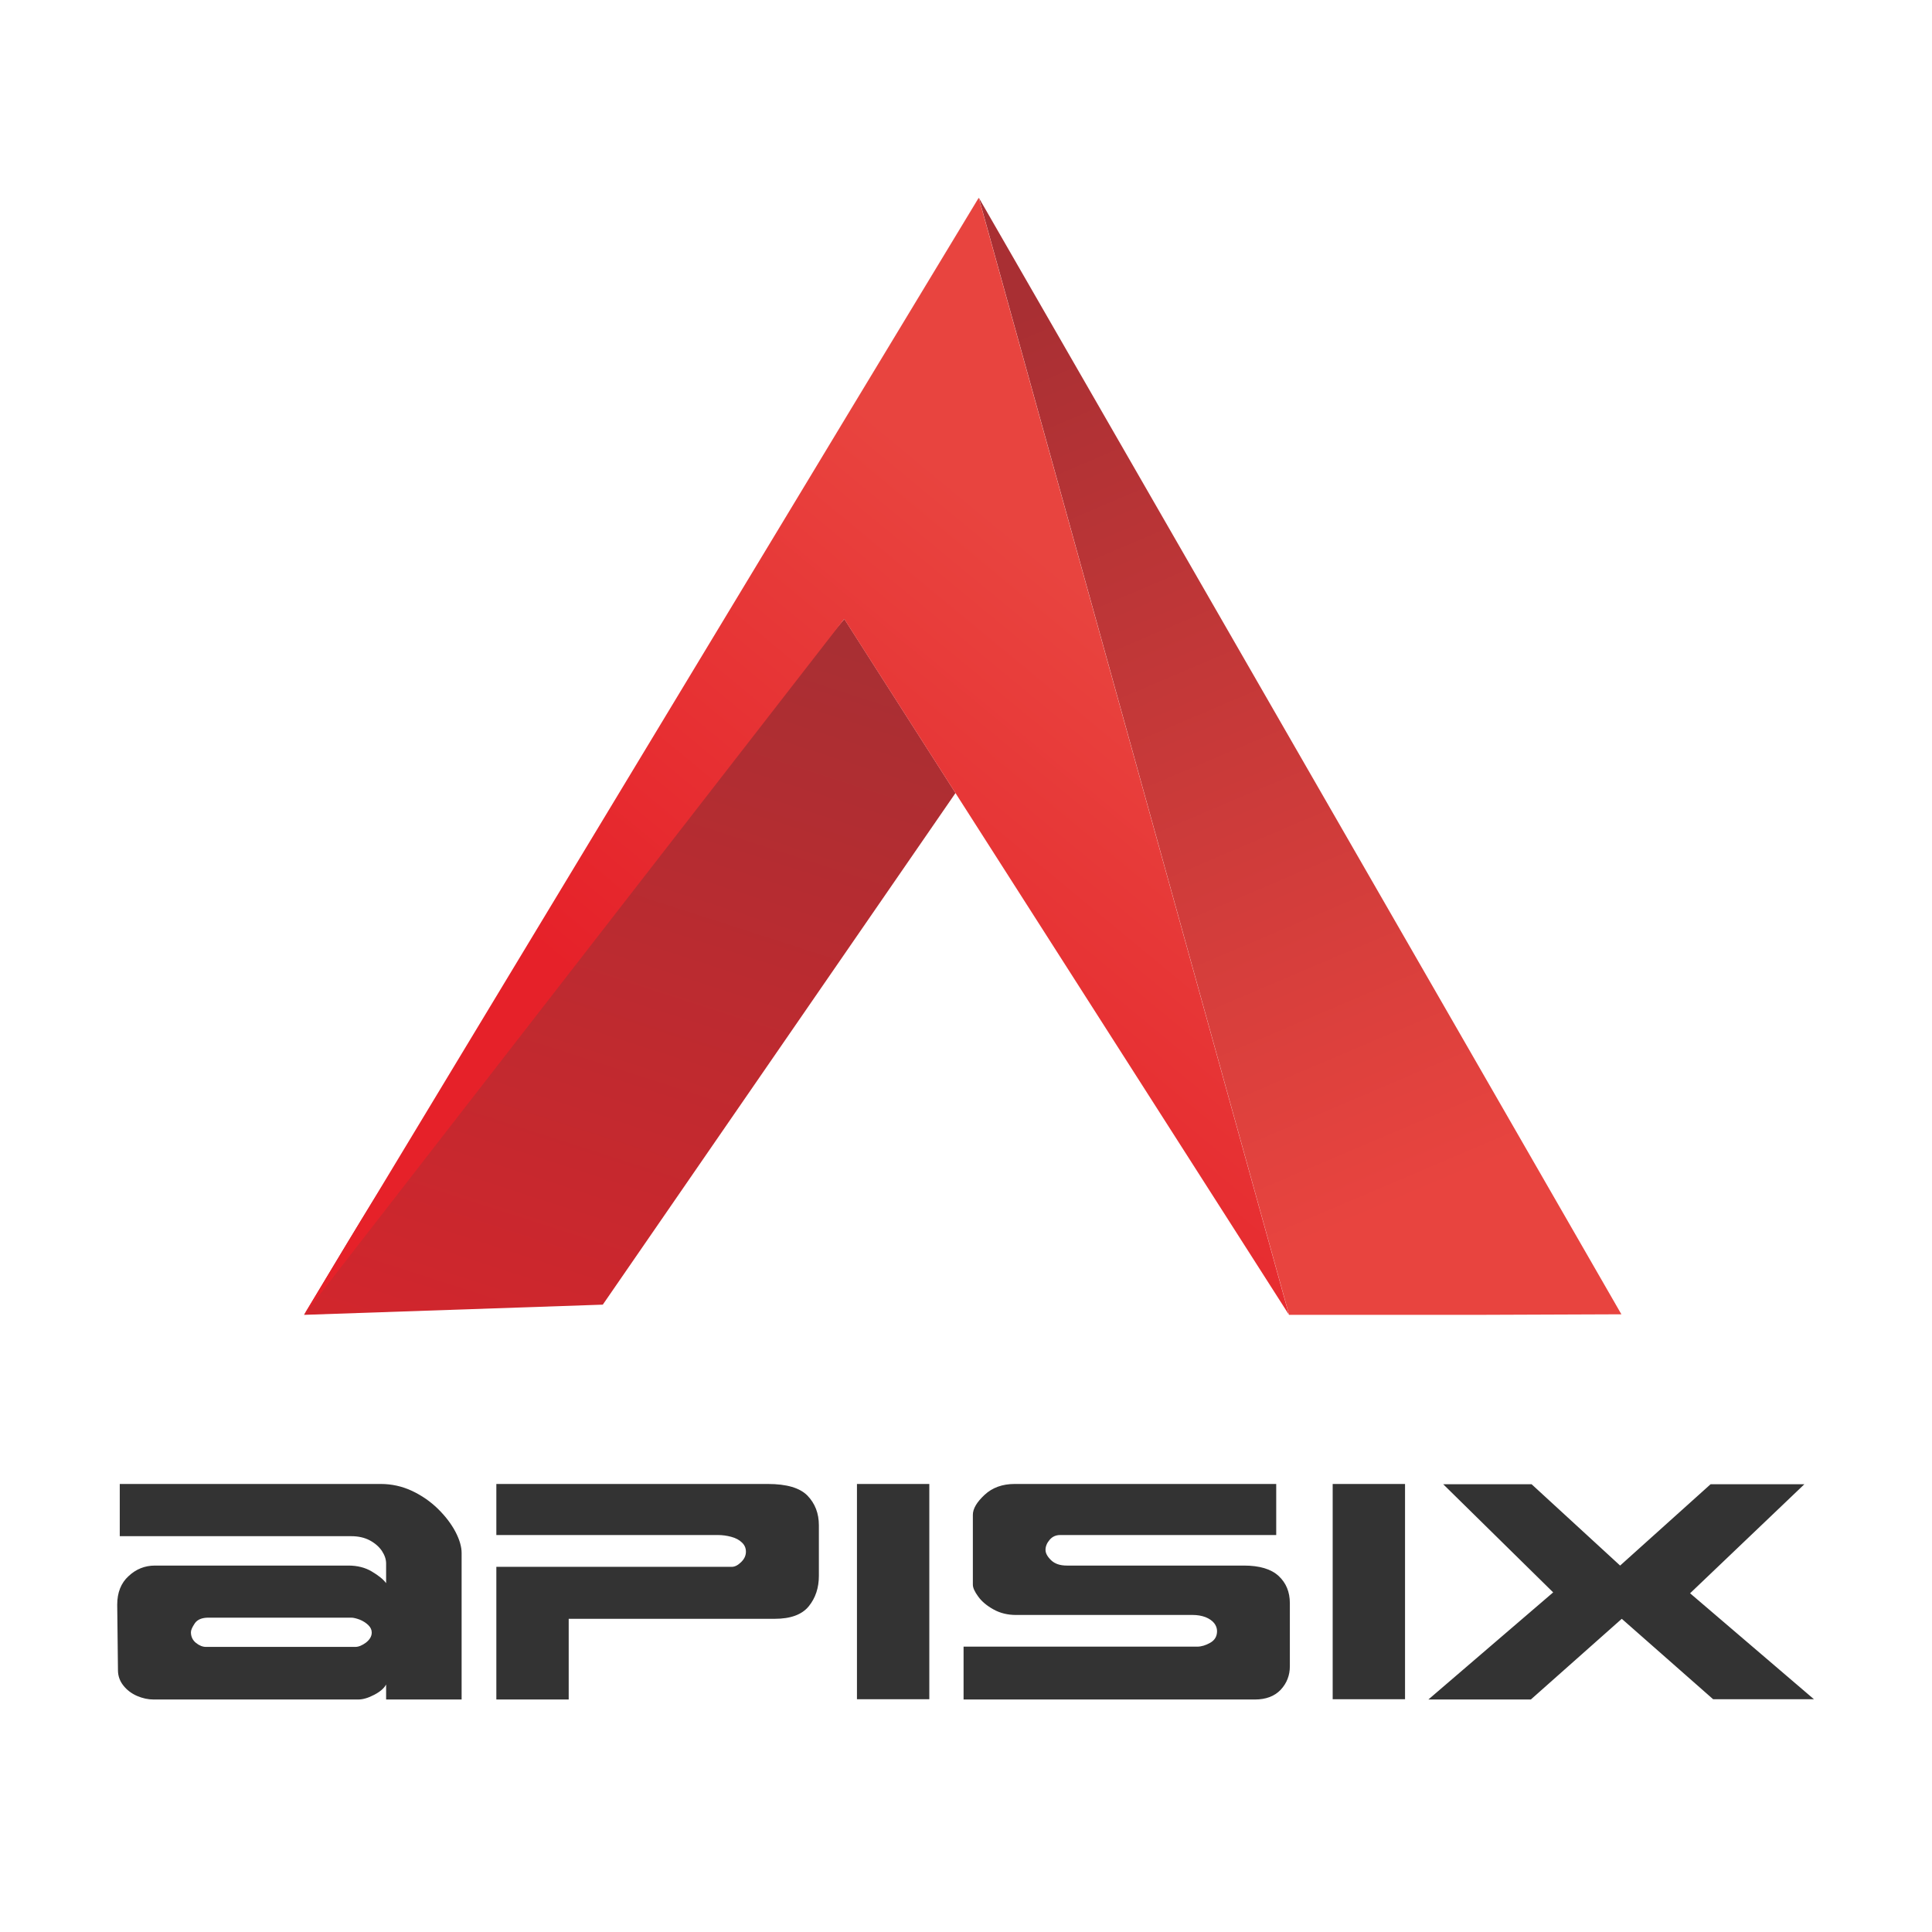
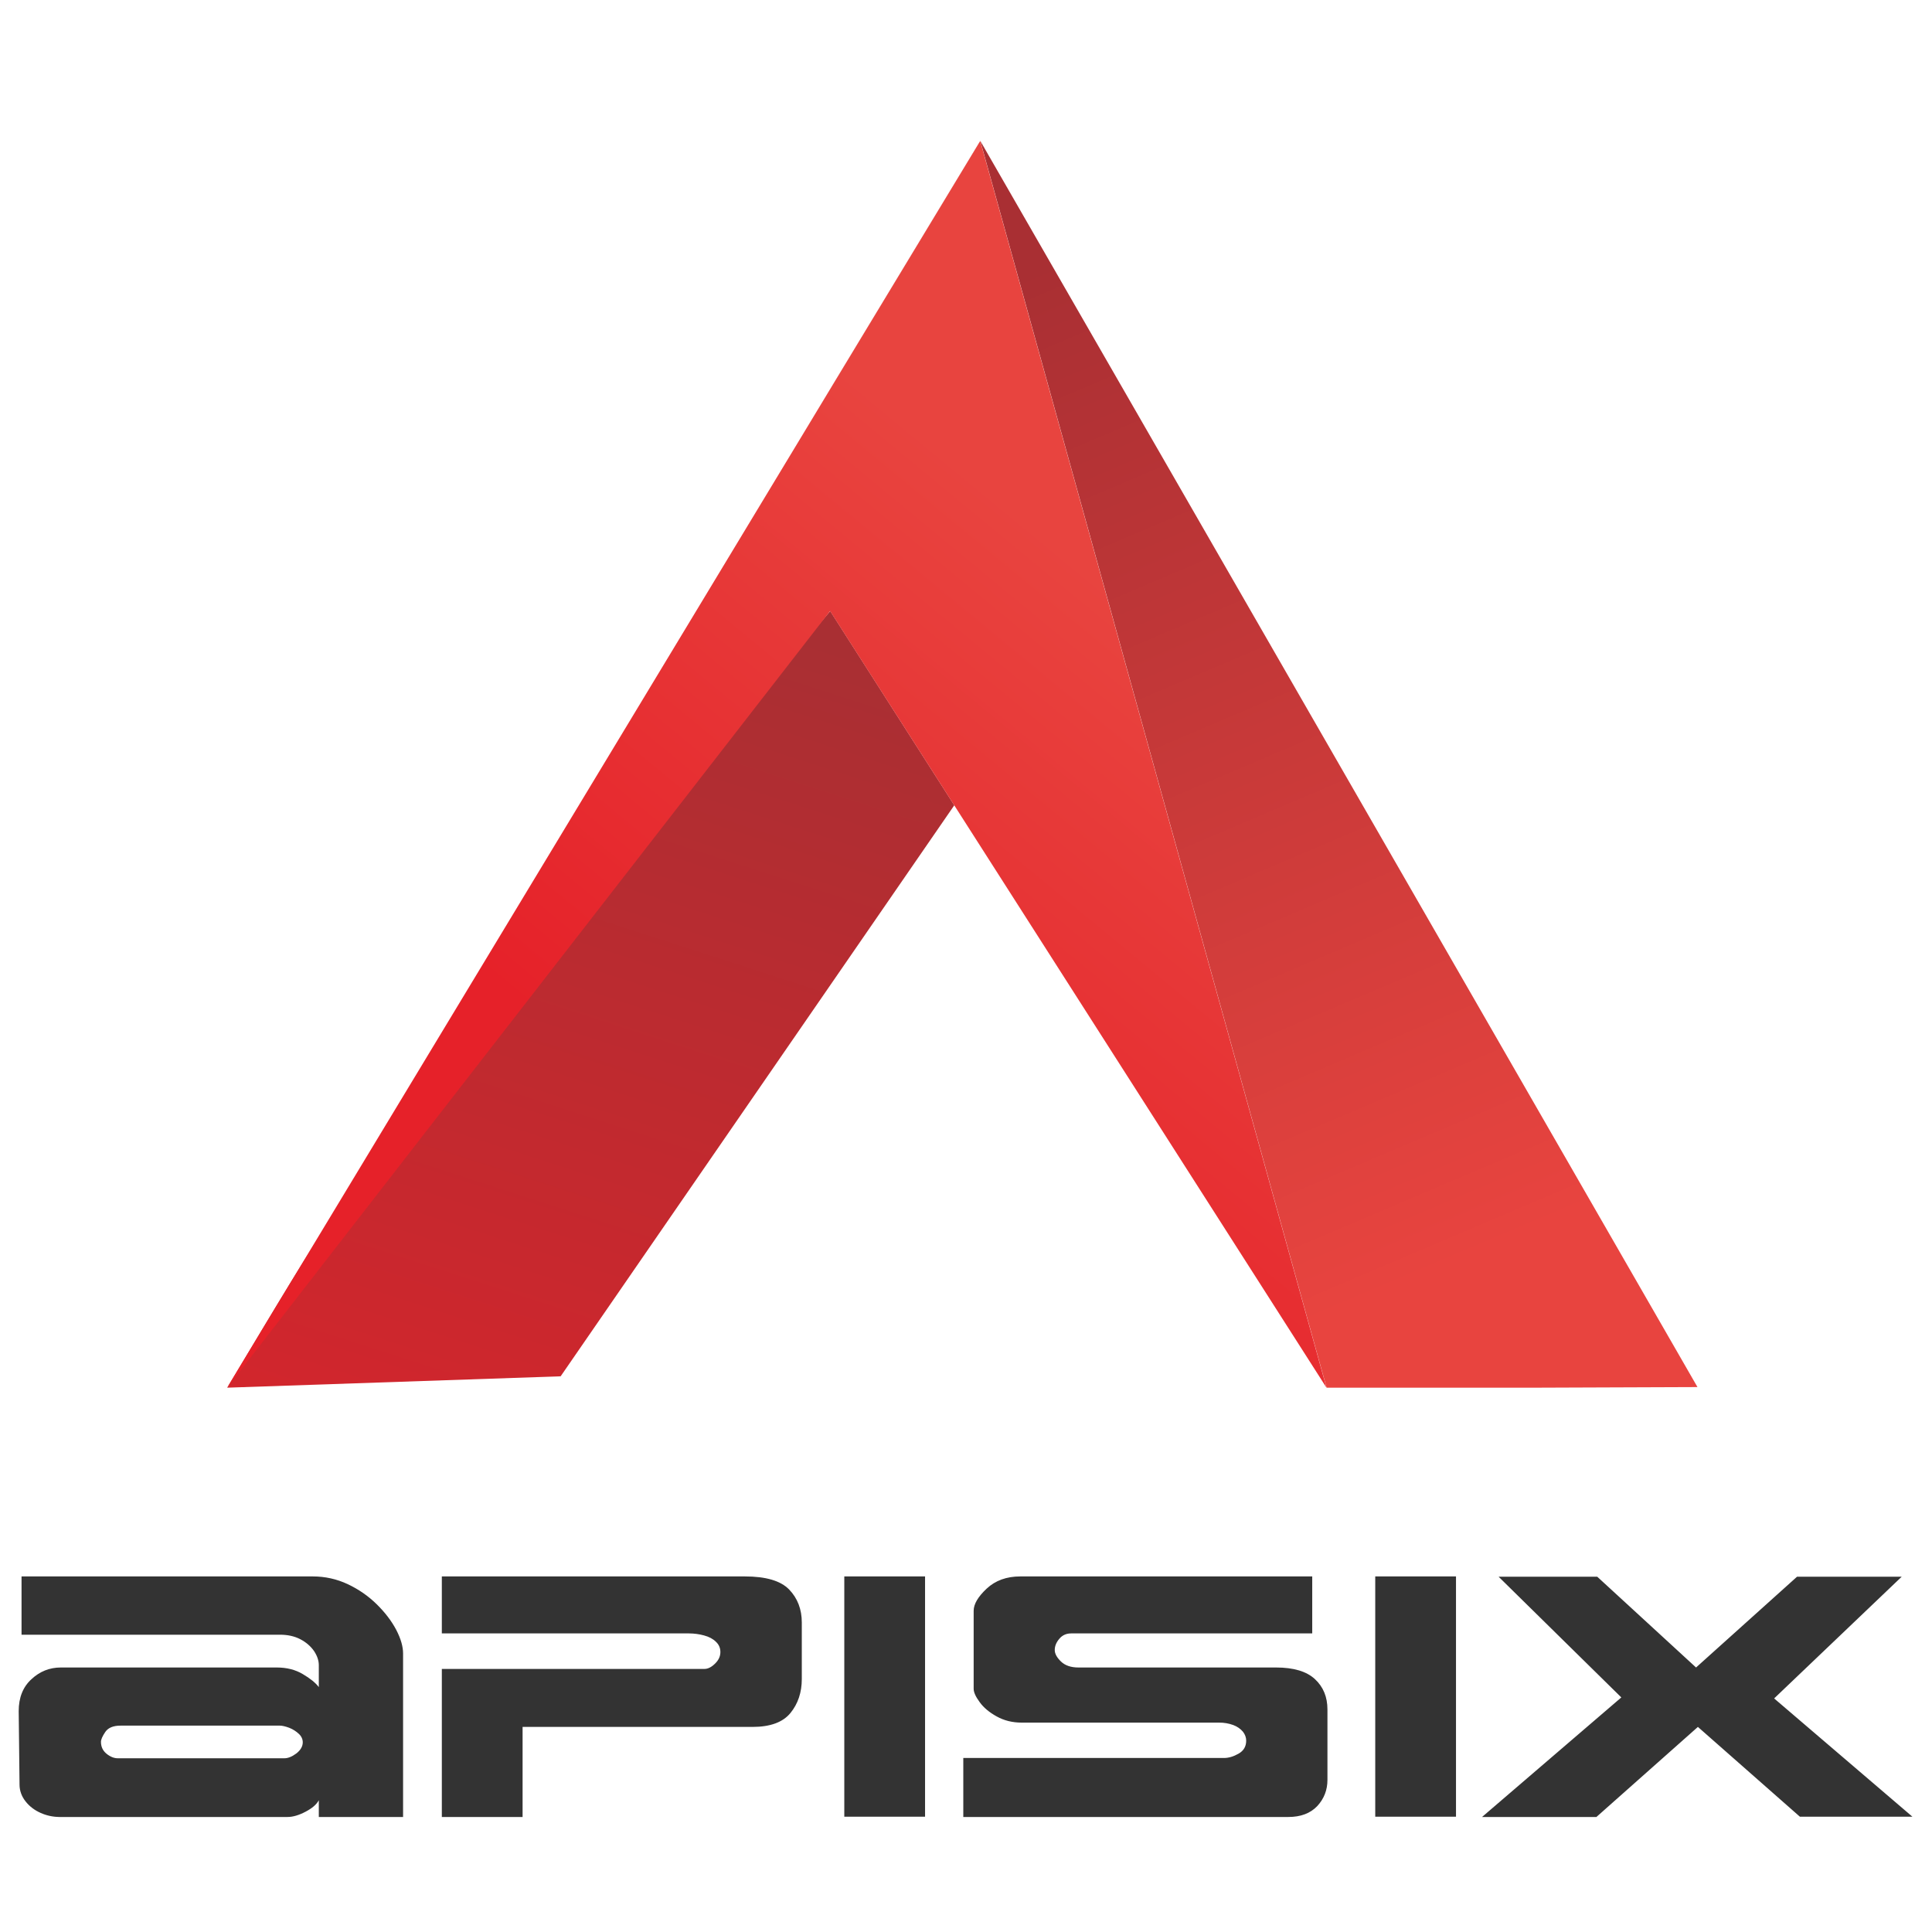
- <svg xmlns="http://www.w3.org/2000/svg" viewBox="0 0 500 500">
+ <svg xmlns="http://www.w3.org/2000/svg" width="200" height="200" viewBox="26 41 448 403">
  <defs>
-     <linearGradient id="id0" gradientUnits="userSpaceOnUse" x1="25119.8" y1="11052.5" x2="21725.7" y2="21551.7" gradientTransform="matrix(0.028095, 0, 0, 0.028095, -492.8671, -144.7698)">
-       <stop offset="0" style="stop-color:#A92F33" />
-       <stop offset="1" style="stop-color:#E62129" />
+     <linearGradient id="a" x1="25119.8" x2="21725.7" y1="11052.5" y2="21551.7" gradientTransform="translate(-492.867 -144.77)scale(.0281)" gradientUnits="userSpaceOnUse">
+       <stop offset="0" style="stop-color:#a92f33" />
+       <stop offset="1" style="stop-color:#e62129" />
    </linearGradient>
-     <linearGradient id="id1" gradientUnits="userSpaceOnUse" x1="27026.6" y1="8021.8" x2="30514.6" y2="16218.5" gradientTransform="matrix(0.028095, 0, 0, 0.028095, -492.8671, -144.7698)">
-       <stop offset="0" style="stop-color:#A92F33" />
-       <stop offset="1" style="stop-color:#E8443F" />
+     <linearGradient id="b" x1="27026.6" x2="30514.6" y1="8021.8" y2="16218.5" gradientTransform="translate(-492.867 -144.77)scale(.0281)" gradientUnits="userSpaceOnUse">
+       <stop offset="0" style="stop-color:#a92f33" />
+       <stop offset="1" style="stop-color:#e8443f" />
    </linearGradient>
-     <linearGradient id="id2" gradientUnits="userSpaceOnUse" x1="23046.1" y1="14340.2" x2="26713.9" y2="9900.07" gradientTransform="matrix(0.028095, 0, 0, 0.028095, -492.8671, -144.7698)">
-       <stop offset="0" style="stop-color:#E62129" />
-       <stop offset="1" style="stop-color:#E8443F" />
+     <linearGradient id="c" x1="23046.1" x2="26713.9" y1="14340.2" y2="9900.07" gradientTransform="translate(-492.867 -144.77)scale(.0281)" gradientUnits="userSpaceOnUse">
+       <stop offset="0" style="stop-color:#e62129" />
+       <stop offset="1" style="stop-color:#e8443f" />
    </linearGradient>
  </defs>
-   <path class="fil1" d="M 156.005 337.641 L 247.284 205.232 L 218.515 160.195 L 134.429 259.986 C 134.429 259.986 134.429 259.986 134.429 259.986 C 134.429 259.986 134.429 259.986 134.429 259.986 C 106.503 293.139 102.007 301.399 78.689 340.281 L 156.033 337.641 Z" style="fill: url(#id0);" />
-   <path class="fil2" d="M 382.616 340.281 L 419.616 340.141 L 253.325 51.188 L 253.325 51.188 L 333.619 340.281 L 382.644 340.281 Z M 253.297 51.188 L 211.239 120.694 L 219.695 106.732 L 253.297 51.216 Z" style="fill: url(#id1);" />
-   <polygon class="fil3" points="218.487 160.195 333.59 340.281 253.297 51.188 253.297 51.188 253.297 51.188 219.724 106.703 78.661 340.281" style="fill: url(#id2);" />
-   <path d="M 116.292 266.849 L 116.292 278.269 L 111.252 278.269 L 111.252 277.099 C 111.119 277.392 110.855 277.659 110.462 277.899 C 110.062 278.146 109.702 278.269 109.382 278.269 L 95.732 278.269 C 95.365 278.269 94.995 278.176 94.622 277.989 C 94.249 277.796 93.945 277.526 93.712 277.179 C 93.479 276.839 93.359 276.452 93.352 276.019 C 93.345 275.192 93.335 274.146 93.322 272.879 C 93.309 271.612 93.302 270.946 93.302 270.879 C 93.302 269.932 93.555 269.189 94.062 268.649 C 94.562 268.102 95.149 267.829 95.822 267.829 L 108.732 267.829 C 109.332 267.829 109.852 267.982 110.292 268.289 C 110.739 268.596 111.059 268.899 111.252 269.199 L 111.252 267.669 C 111.252 267.349 111.159 267.022 110.972 266.689 C 110.779 266.356 110.505 266.079 110.152 265.859 C 109.805 265.646 109.395 265.539 108.922 265.539 L 93.472 265.539 L 93.472 261.469 L 110.892 261.469 C 111.625 261.469 112.322 261.649 112.982 262.009 C 113.635 262.369 114.212 262.836 114.712 263.409 C 115.212 263.982 115.602 264.579 115.882 265.199 C 116.155 265.812 116.292 266.362 116.292 266.849 Z M 110.292 273.049 C 110.292 272.836 110.215 272.642 110.062 272.469 C 109.902 272.289 109.709 272.146 109.482 272.039 C 109.249 271.939 109.062 271.889 108.922 271.889 L 99.392 271.889 C 98.959 271.889 98.655 272.036 98.482 272.329 C 98.309 272.629 98.222 272.859 98.222 273.019 C 98.222 273.366 98.335 273.646 98.562 273.859 C 98.782 274.066 99.005 274.169 99.232 274.169 L 109.192 274.169 C 109.412 274.169 109.652 274.056 109.912 273.829 C 110.165 273.596 110.292 273.336 110.292 273.049 ZM 140.14 264.689 L 140.14 268.629 C 140.14 269.569 139.913 270.362 139.46 271.009 C 139.006 271.656 138.25 271.979 137.19 271.979 L 123.44 271.979 L 123.44 278.269 L 118.61 278.269 L 118.61 267.929 L 134.32 267.929 C 134.526 267.929 134.736 267.806 134.95 267.559 C 135.163 267.319 135.27 267.049 135.27 266.749 C 135.27 266.462 135.18 266.222 135 266.029 C 134.826 265.829 134.59 265.682 134.29 265.589 C 133.996 265.496 133.7 265.449 133.4 265.449 L 118.61 265.449 L 118.61 261.469 L 136.73 261.469 C 137.99 261.469 138.873 261.772 139.38 262.379 C 139.886 262.992 140.14 263.762 140.14 264.689 ZM 147.512 261.469 L 147.512 278.249 L 142.682 278.249 L 142.682 261.469 L 147.512 261.469 ZM 171.579 270.759 L 171.579 275.679 C 171.579 276.386 171.376 276.996 170.969 277.509 C 170.556 278.016 169.979 278.269 169.239 278.269 L 149.799 278.269 L 149.799 274.149 L 165.389 274.149 C 165.669 274.149 165.959 274.049 166.259 273.849 C 166.566 273.649 166.719 273.346 166.719 272.939 C 166.719 272.719 166.656 272.512 166.529 272.319 C 166.396 272.126 166.203 271.969 165.949 271.849 C 165.689 271.736 165.406 271.679 165.099 271.679 L 153.299 271.679 C 152.739 271.679 152.239 271.536 151.799 271.249 C 151.353 270.962 151.013 270.629 150.779 270.249 C 150.539 269.869 150.419 269.559 150.419 269.319 L 150.419 263.869 C 150.419 263.402 150.679 262.886 151.199 262.319 C 151.719 261.752 152.389 261.469 153.209 261.469 L 170.669 261.469 L 170.669 265.449 L 156.249 265.449 C 155.956 265.449 155.719 265.576 155.539 265.829 C 155.359 266.076 155.269 266.336 155.269 266.609 C 155.269 266.862 155.393 267.129 155.639 267.409 C 155.886 267.689 156.236 267.829 156.689 267.829 L 168.509 267.829 C 169.556 267.829 170.329 268.099 170.829 268.639 C 171.329 269.179 171.579 269.886 171.579 270.759 ZM 179.268 261.469 L 179.268 278.249 L 174.438 278.249 L 174.438 261.469 L 179.268 261.469 ZM 198.296 269.989 L 206.566 278.249 L 199.836 278.249 L 193.736 271.979 L 187.666 278.269 L 180.826 278.269 L 189.156 269.919 L 181.816 261.489 L 187.716 261.489 L 193.626 267.829 L 199.666 261.489 L 205.926 261.489 L 198.296 269.989 Z" transform="matrix(3.876958, 0, 0, 3.320314, -331.3924, -484.1091)" style="fill: rgb(51, 51, 51); white-space: pre;" />
+   <path d="m156.005 337.641 91.279-132.409-28.769-45.037-84.086 99.791c-27.926 33.153-32.422 41.413-55.74 80.295l77.344-2.64Z" class="fil1" style="fill:url(#a)" />
+   <path d="m382.616 340.281 37-.14L253.325 51.188l80.294 289.093h49.025ZM253.297 51.188l-42.058 69.506 8.456-13.962 33.602-55.516Z" class="fil2" style="fill:url(#b)" />
+   <path d="M218.487 160.195 333.59 340.281 253.297 51.188l-33.573 55.515L78.661 340.281z" class="fil3" style="fill:url(#c)" />
+   <path d="M116.292 266.849v11.42h-5.04v-1.17q-.2.44-.79.8-.6.37-1.08.37h-13.65a2.46 2.46 0 0 1-1.11-.28 2.4 2.4 0 0 1-.91-.81 2.07 2.07 0 0 1-.36-1.16l-.03-3.14-.02-2q0-1.42.76-2.23.75-.82 1.76-.82h12.91q.9 0 1.56.46.67.46.96.91v-1.53q0-.48-.28-.98a2.4 2.4 0 0 0-.82-.83q-.52-.32-1.23-.32h-15.45v-4.07h17.42q1.1 0 2.09.54.98.54 1.73 1.4t1.17 1.79q.41.92.41 1.65m-6 6.2a.86.86 0 0 0-.23-.58 1.8 1.8 0 0 0-.58-.43q-.35-.15-.56-.15h-9.53q-.65 0-.91.44-.26.45-.26.69 0 .52.34.84.33.31.67.31h9.96q.33 0 .72-.34.38-.35.38-.78m29.848-8.36v3.94q0 1.41-.68 2.38t-2.27.97h-13.75v6.29h-4.83v-10.34h15.71q.309 0 .63-.37.32-.36.32-.81 0-.43-.27-.72-.26-.3-.71-.44a3 3 0 0 0-.89-.14h-14.79v-3.98h18.12q1.89 0 2.65.91.76.92.76 2.31m7.372-3.22v16.78h-4.83v-16.78zm24.067 9.29v4.92q0 1.06-.61 1.83-.62.76-1.73.76h-19.44v-4.12h15.59q.42 0 .87-.3.46-.3.46-.91 0-.33-.19-.62a1.4 1.4 0 0 0-.58-.47 2.1 2.1 0 0 0-.85-.17h-11.8q-.84 0-1.5-.43-.669-.43-1.02-1-.36-.57-.36-.93v-5.45q0-.7.78-1.55t2.01-.85h17.46v3.98h-14.42q-.44 0-.71.38-.27.37-.27.78 0 .38.37.8t1.05.42h11.82q1.57 0 2.32.81t.75 2.12m7.689-9.29v16.78h-4.83v-16.78zm19.028 8.52 8.27 8.26h-6.73l-6.1-6.27-6.07 6.29h-6.84l8.33-8.35-7.34-8.43h5.9l5.91 6.34 6.04-6.34h6.26z" style="fill:#333;white-space:pre" transform="matrix(3.87696 0 0 3.32031 -331.392 -484.11)" />
</svg>
